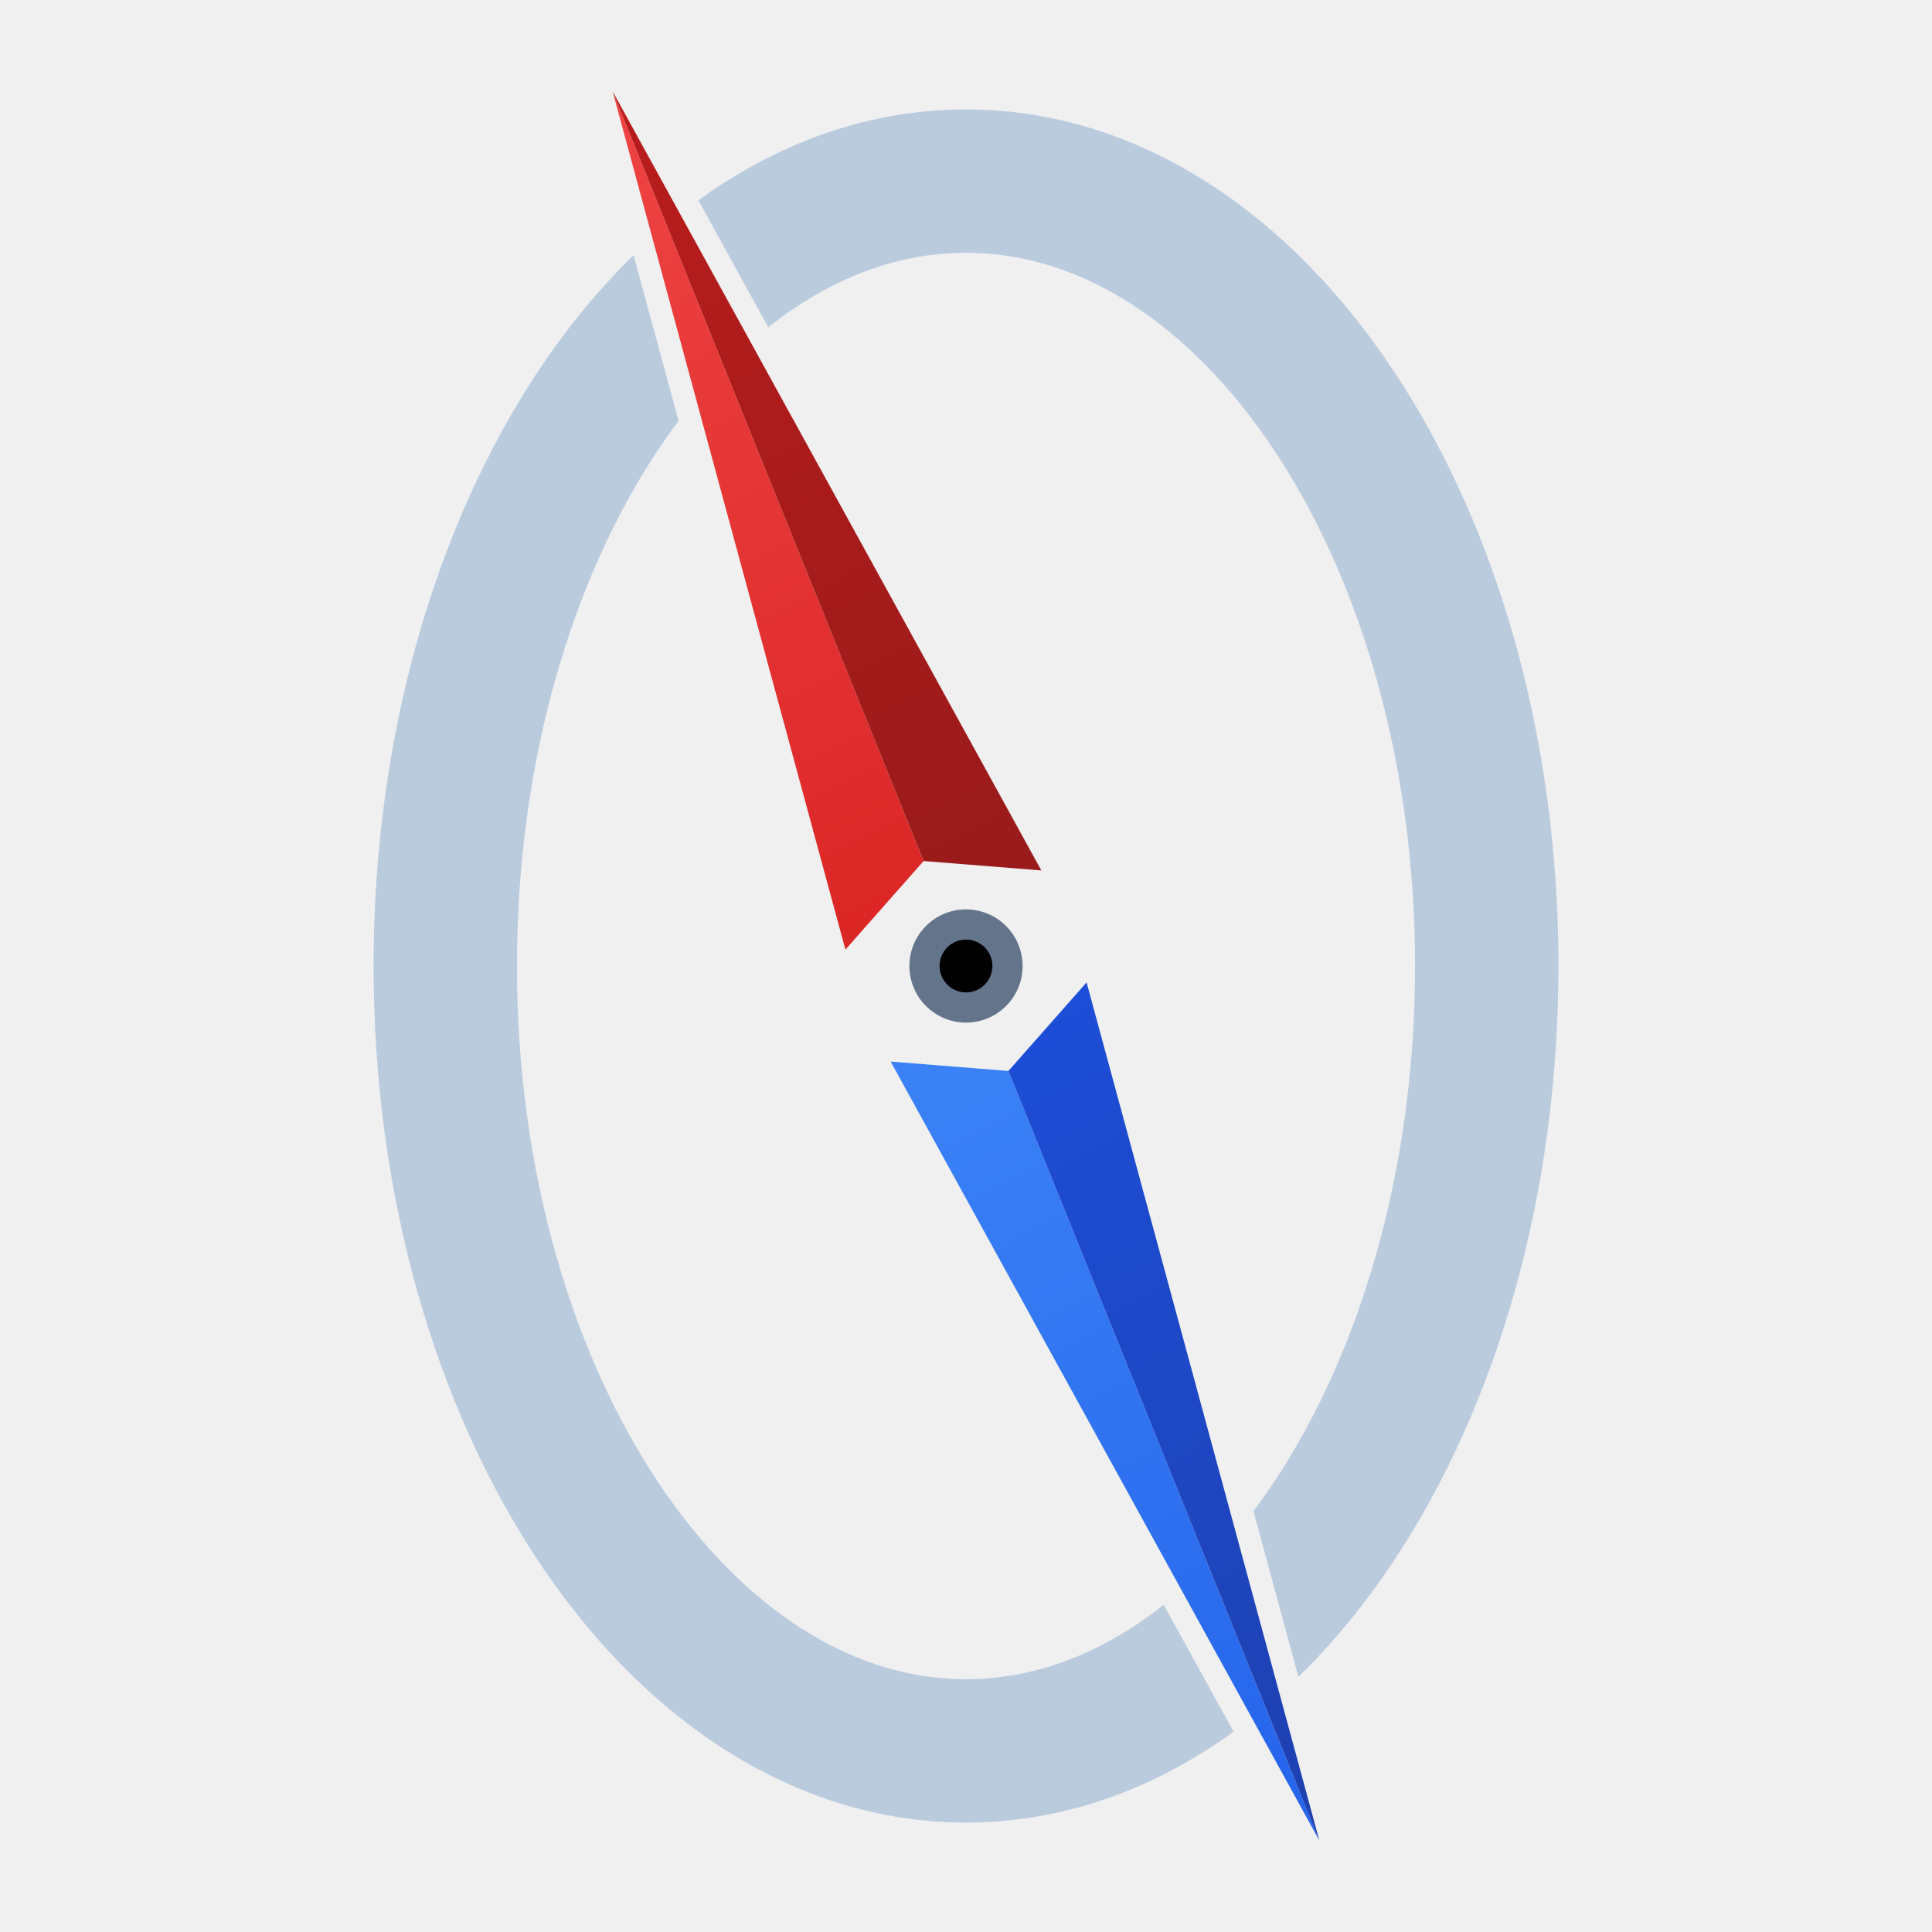
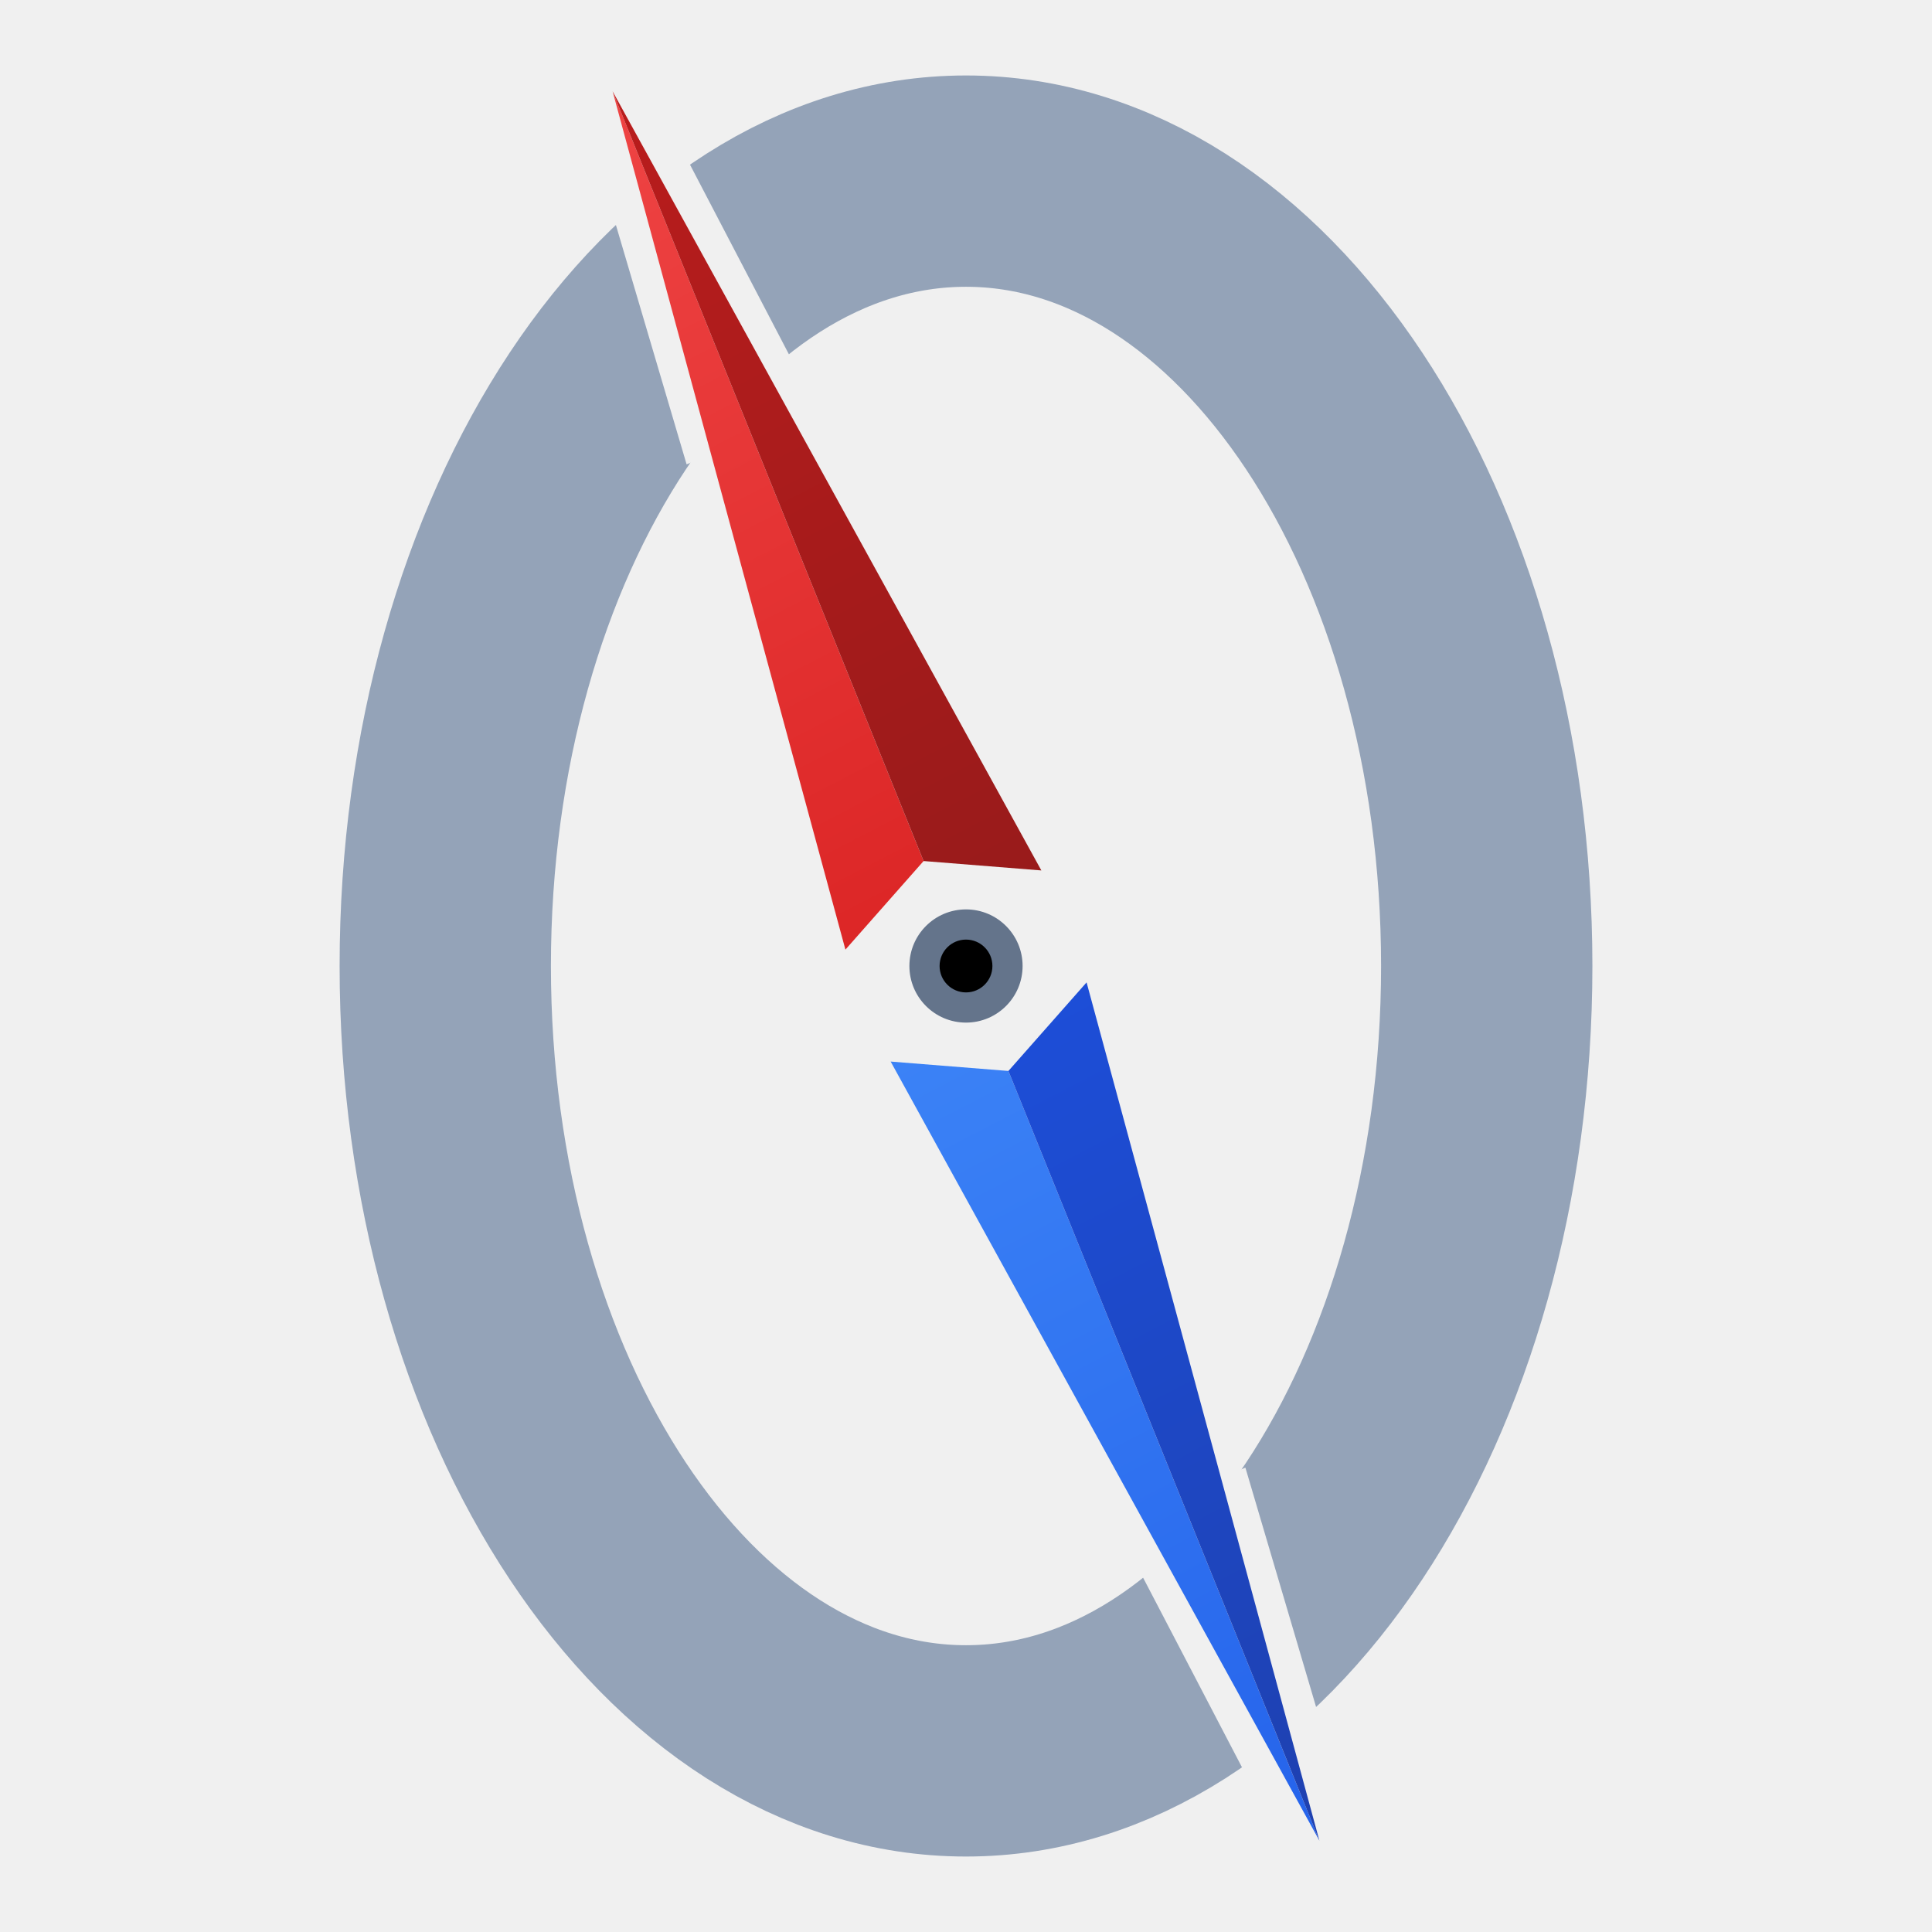
<svg xmlns="http://www.w3.org/2000/svg" width="512" height="512" viewBox="0 0 512 512" fill="none">
  <defs>
    <linearGradient id="redL" x1="234" y1="6" x2="256" y2="240" gradientUnits="userSpaceOnUse">
      <stop offset="0%" stop-color="#ef4444" />
      <stop offset="100%" stop-color="#dc2626" />
    </linearGradient>
    <linearGradient id="redR" x1="256" y1="6" x2="278" y2="240" gradientUnits="userSpaceOnUse">
      <stop offset="0%" stop-color="#b91c1c" />
      <stop offset="100%" stop-color="#991b1b" />
    </linearGradient>
    <linearGradient id="blueL" x1="234" y1="272" x2="256" y2="506" gradientUnits="userSpaceOnUse">
      <stop offset="0%" stop-color="#3b82f6" />
      <stop offset="100%" stop-color="#2563eb" />
    </linearGradient>
    <linearGradient id="blueR" x1="256" y1="272" x2="278" y2="506" gradientUnits="userSpaceOnUse">
      <stop offset="0%" stop-color="#1d4ed8" />
      <stop offset="100%" stop-color="#1e40af" />
    </linearGradient>
    <mask id="ringMask" maskUnits="userSpaceOnUse" x="0" y="0" width="512" height="512">
      <rect width="512" height="512" fill="white" />
      <g transform="rotate(-22 256 256)">
-         <polygon points="247.09,30 264.91,30 272.69,95 239.31,95" fill="black" />
-         <polygon points="239.31,417 272.69,417 264.91,482 247.09,482" fill="black" />
+         <polygon points="245.4,20 266.6,20 274.85,105 237.15,105" fill="black" />
+         <polygon points="237.15,407 274.85,407 266.6,492 245.4,492" fill="black" />
      </g>
    </mask>
  </defs>
-   <ellipse cx="256" cy="256" rx="138" ry="208" stroke="#bacbde" stroke-width="38" fill="none" mask="url(#ringMask)" />
+   <ellipse cx="256" cy="256" rx="138" ry="208" stroke="#94a3b8" stroke-width="56" fill="none" mask="url(#ringMask)" />
  <g transform="rotate(-22 256 256)">
    <path d="M256 6 L256 226 L228 240 Z" fill="url(#redL)" />
    <path d="M256 6 L284 240 L256 226 Z" fill="url(#redR)" />
    <path d="M256 506 L256 286 L228 272 Z" fill="url(#blueL)" />
    <path d="M256 506 L284 272 L256 286 Z" fill="url(#blueR)" />
  </g>
  <circle cx="256" cy="256" r="15" fill="#64748b" />
  <circle cx="256" cy="256" r="7" fill="#000000" />
</svg>
